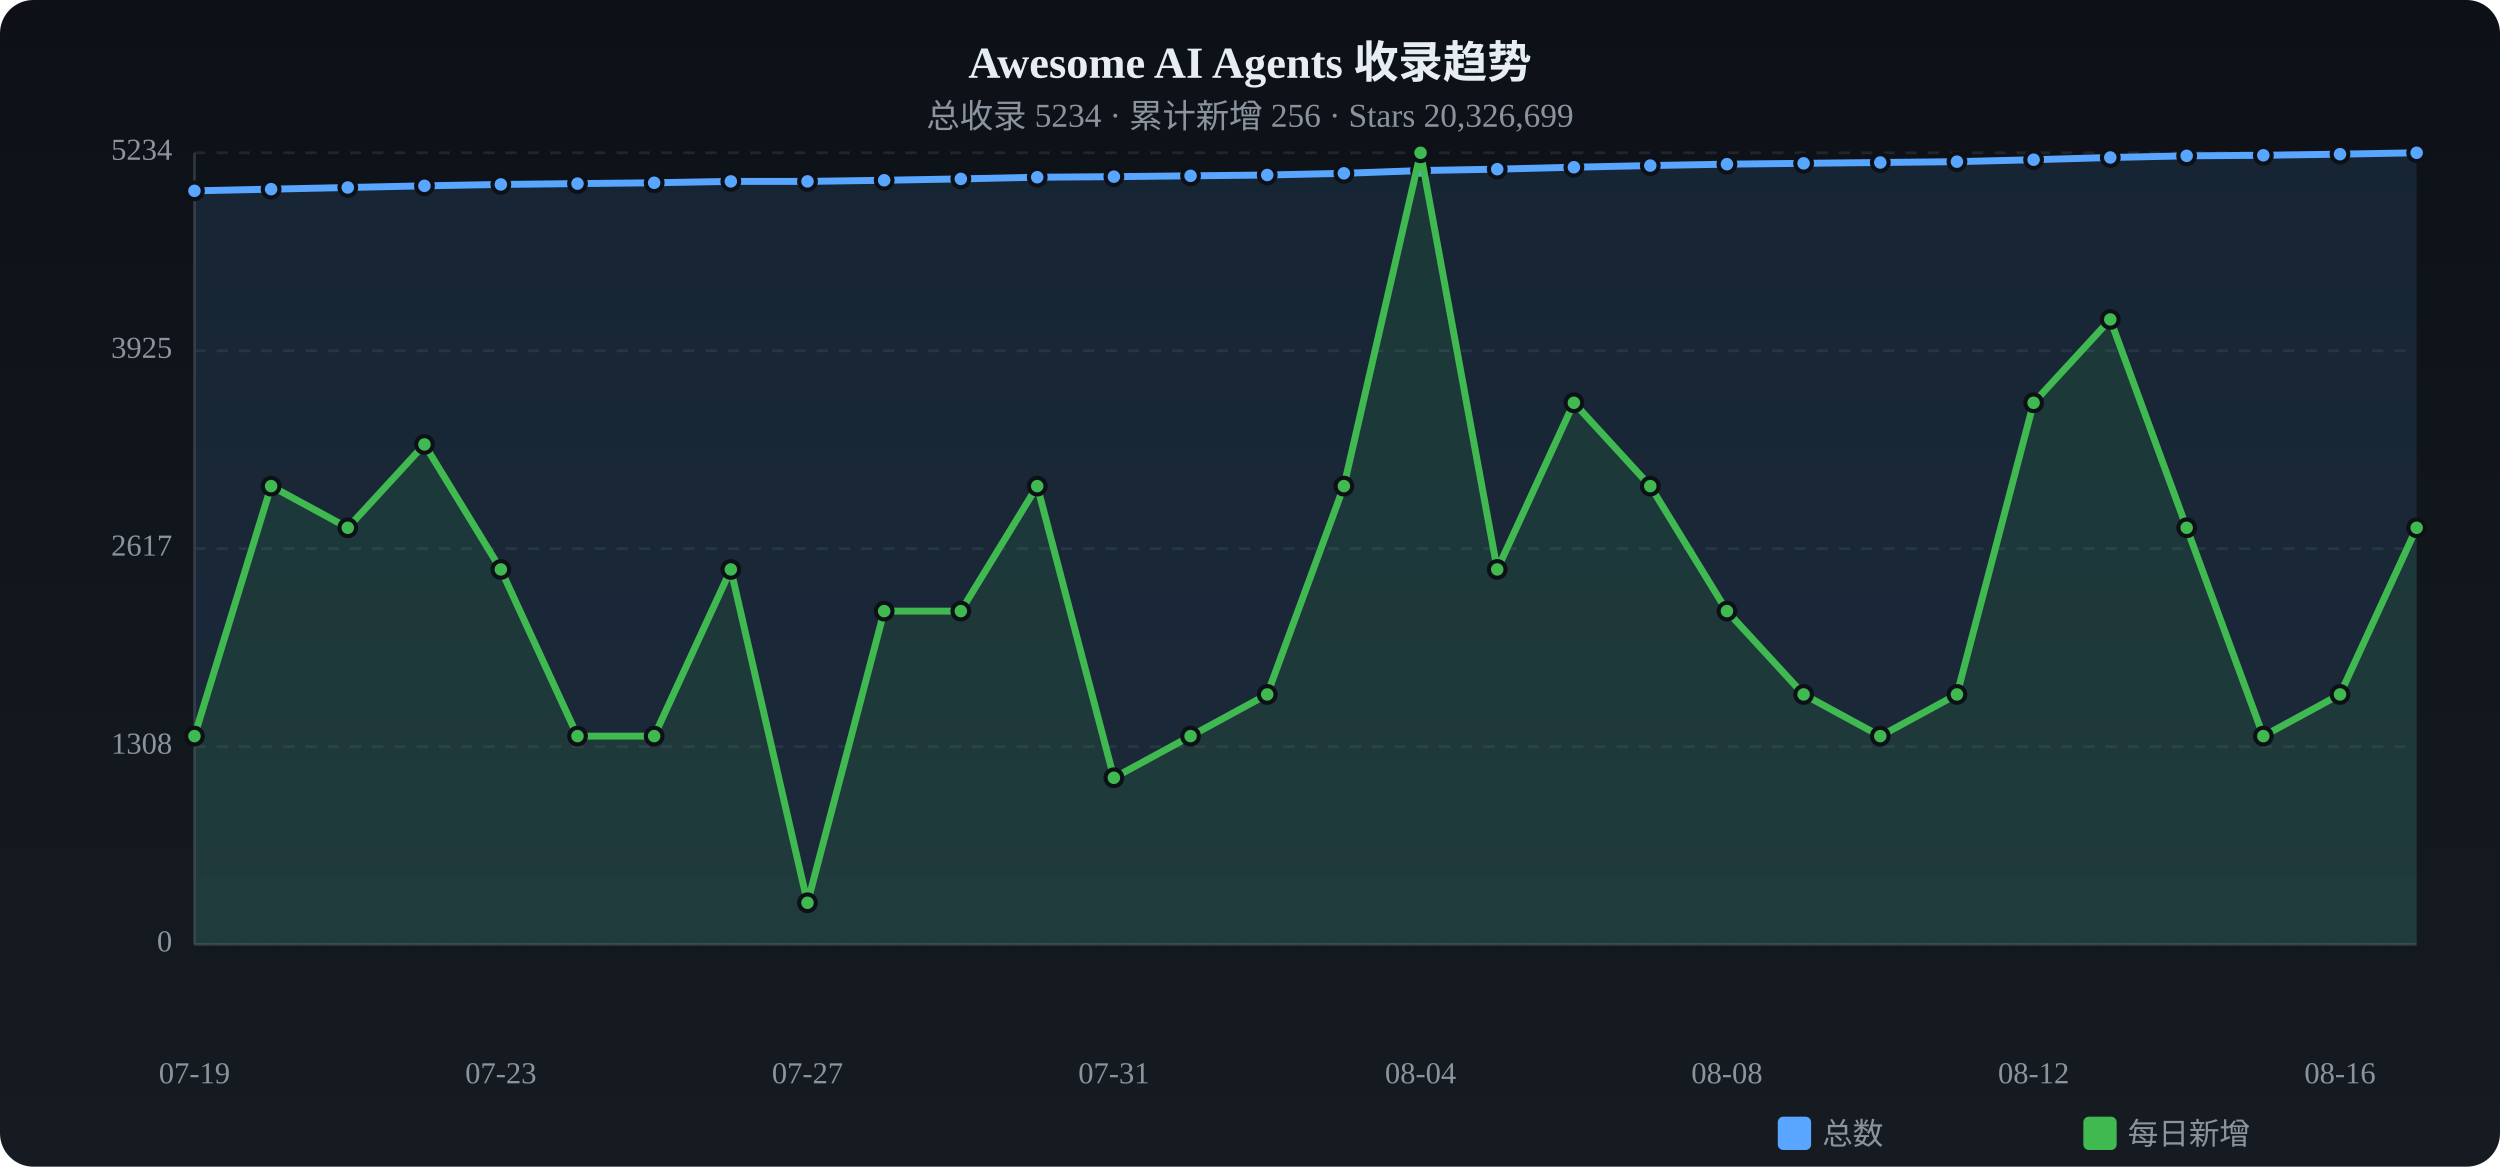
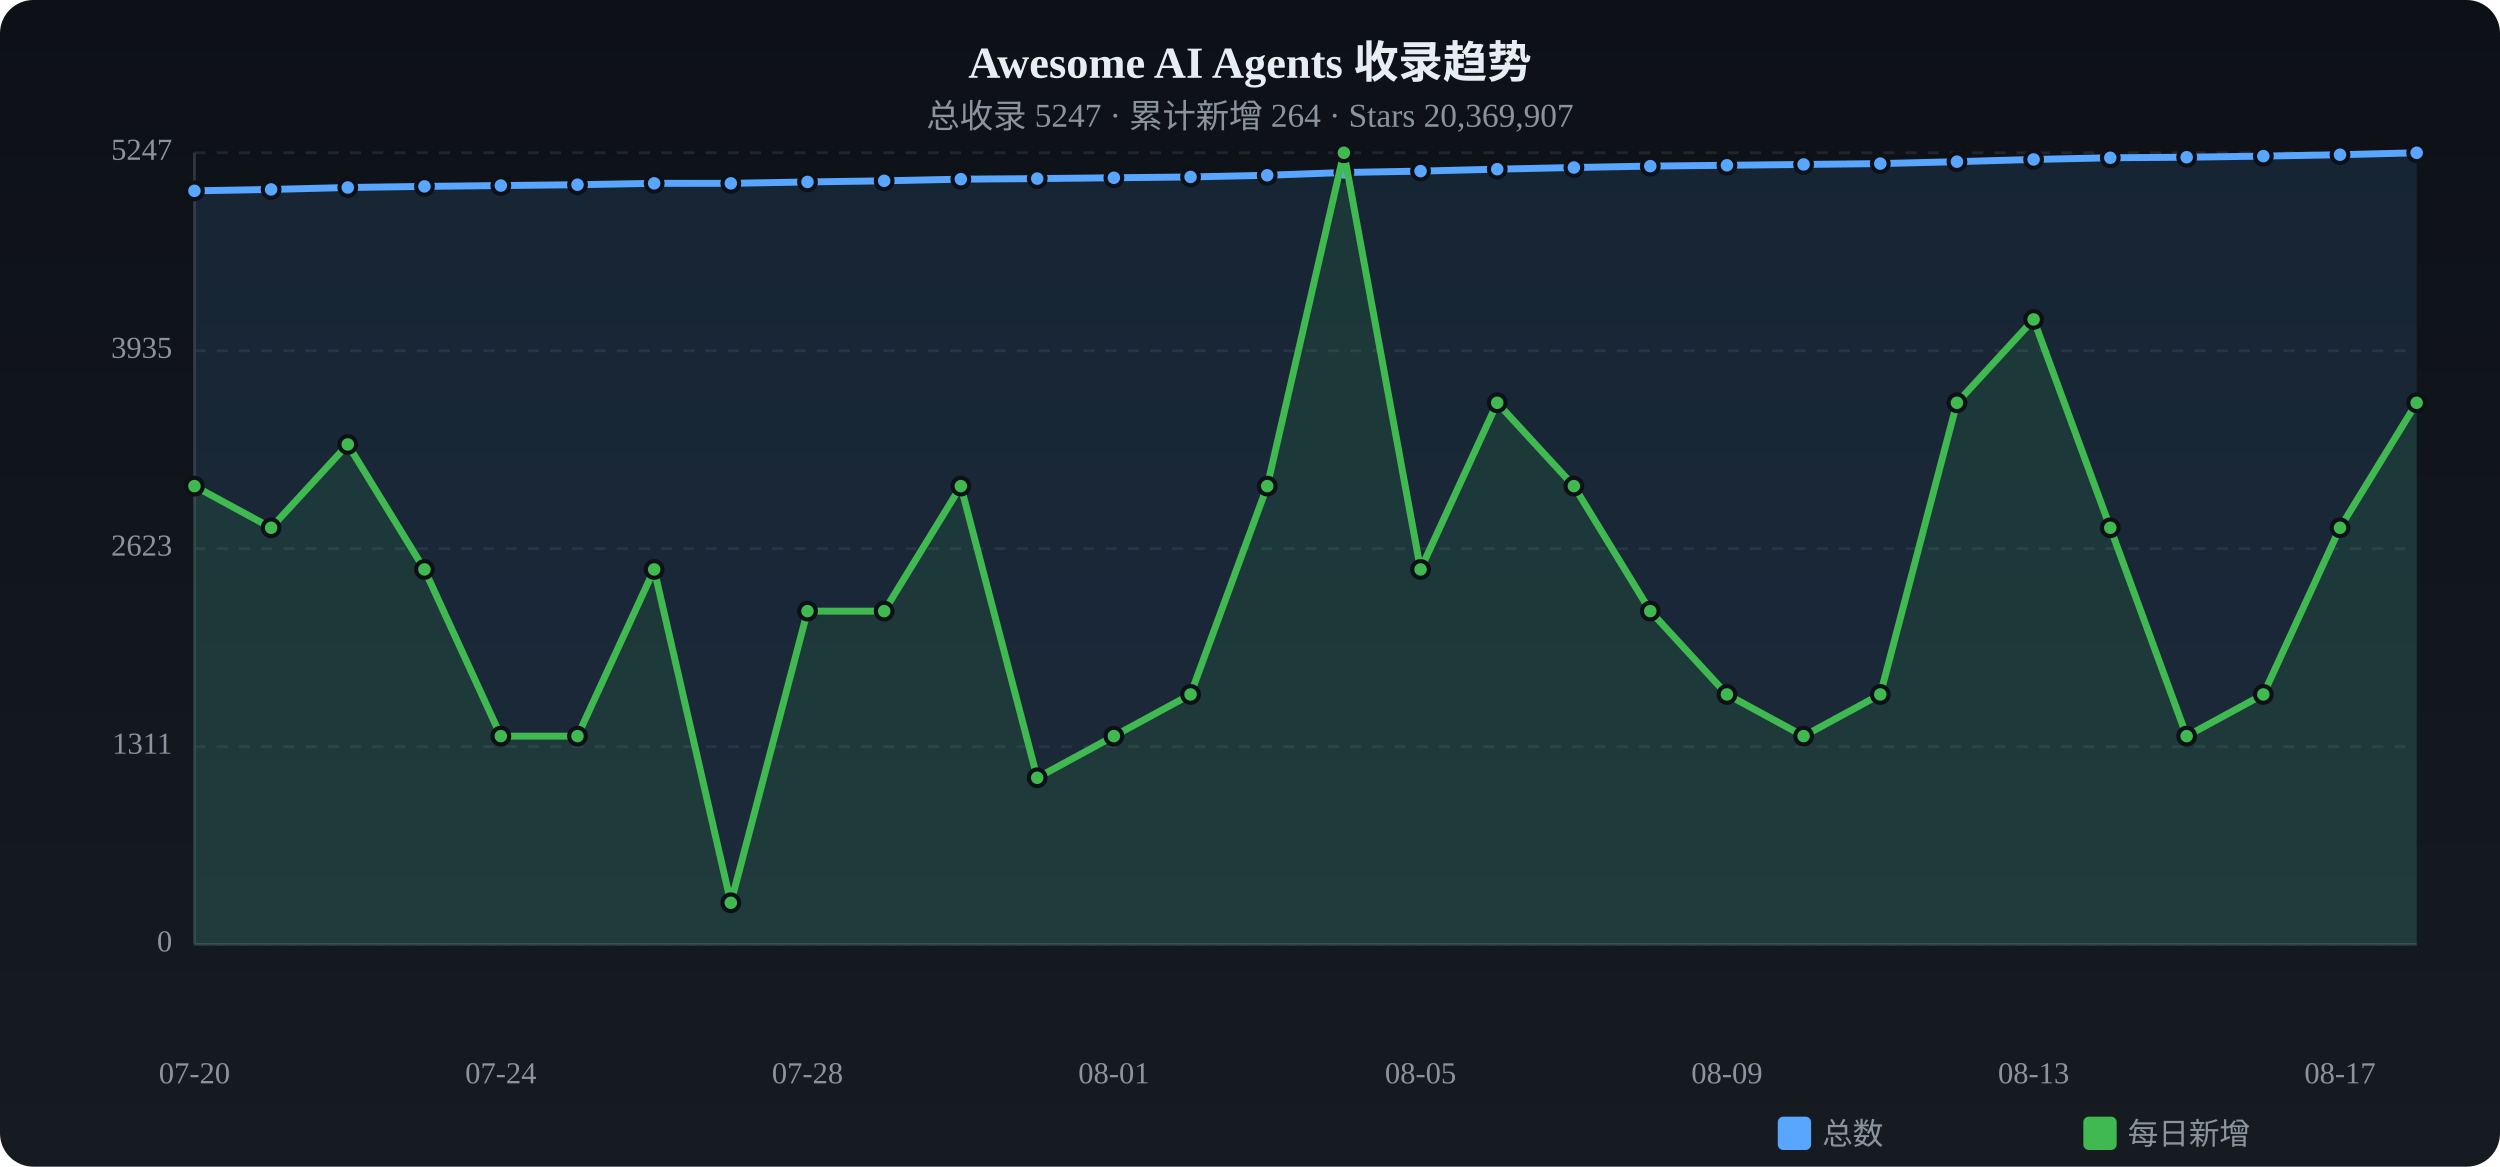
<svg xmlns="http://www.w3.org/2000/svg" viewBox="0 0 900 420" width="900" height="420">
  <defs>
    <linearGradient id="tbg" x1="0%" y1="0%" x2="0%" y2="100%">
      <stop offset="0%" stop-color="#0d1117" />
      <stop offset="100%" stop-color="#161b22" />
    </linearGradient>
  </defs>
  <rect width="900" height="420" rx="12" fill="url(#tbg)" />
  <text x="450.0" y="28" text-anchor="middle" fill="#e6edf3" font-size="16" font-weight="bold">Awesome AI Agents 收录趋势</text>
-   <text x="450.0" y="46" text-anchor="middle" fill="#8b949e" font-size="12">总收录 5234 · 累计新增 256 · Stars 20,326,699</text>
+   <text x="450.0" y="46" text-anchor="middle" fill="#8b949e" font-size="12">总收录 5247 · 累计新增 264 · Stars 20,369,907</text>
  <text x="62" y="340.0" text-anchor="end" fill="#8b949e" font-size="11" dominant-baseline="middle">0</text>
  <line x1="70" y1="340.0" x2="870" y2="340.0" stroke="#21262d" stroke-dasharray="4 4" />
-   <text x="62" y="268.8" text-anchor="end" fill="#8b949e" font-size="11" dominant-baseline="middle">1308</text>
+   <text x="62" y="268.8" text-anchor="end" fill="#8b949e" font-size="11" dominant-baseline="middle">1311</text>
  <line x1="70" y1="268.8" x2="870" y2="268.8" stroke="#21262d" stroke-dasharray="4 4" />
-   <text x="62" y="197.5" text-anchor="end" fill="#8b949e" font-size="11" dominant-baseline="middle">2617</text>
+   <text x="62" y="197.5" text-anchor="end" fill="#8b949e" font-size="11" dominant-baseline="middle">2623</text>
  <line x1="70" y1="197.5" x2="870" y2="197.5" stroke="#21262d" stroke-dasharray="4 4" />
-   <text x="62" y="126.3" text-anchor="end" fill="#8b949e" font-size="11" dominant-baseline="middle">3925</text>
+   <text x="62" y="126.3" text-anchor="end" fill="#8b949e" font-size="11" dominant-baseline="middle">3935</text>
  <line x1="70" y1="126.3" x2="870" y2="126.3" stroke="#21262d" stroke-dasharray="4 4" />
-   <text x="62" y="55.0" text-anchor="end" fill="#8b949e" font-size="11" dominant-baseline="middle">5234</text>
+   <text x="62" y="55.0" text-anchor="end" fill="#8b949e" font-size="11" dominant-baseline="middle">5247</text>
  <line x1="70" y1="55.0" x2="870" y2="55.0" stroke="#21262d" stroke-dasharray="4 4" />
  <line x1="70" y1="55" x2="70" y2="340" stroke="#30363d" />
  <line x1="70" y1="340" x2="870" y2="340" stroke="#30363d" />
-   <path d="M70.0,68.7 L97.6,68.1 L125.2,67.5 L152.8,66.9 L180.3,66.4 L207.9,66.1 L235.5,65.8 L263.1,65.3 L290.7,65.3 L318.3,64.9 L345.9,64.4 L373.4,63.8 L401.0,63.6 L428.6,63.3 L456.2,63.0 L483.8,62.4 L511.4,61.4 L539.0,60.9 L566.6,60.2 L594.1,59.6 L621.7,59.1 L649.3,58.8 L676.9,58.5 L704.5,58.2 L732.1,57.5 L759.7,56.7 L787.2,56.1 L814.8,55.9 L842.4,55.5 L870.0,55.0 L870.0,340 L70.0,340 Z" fill="#58a6ff" opacity="0.12" />
-   <polyline points="70.0,68.7 97.6,68.1 125.2,67.5 152.8,66.9 180.3,66.4 207.9,66.1 235.5,65.8 263.1,65.3 290.7,65.3 318.3,64.9 345.9,64.4 373.4,63.8 401.0,63.6 428.6,63.3 456.2,63.0 483.8,62.4 511.4,61.4 539.0,60.9 566.6,60.2 594.1,59.6 621.7,59.1 649.3,58.8 676.9,58.5 704.5,58.2 732.1,57.5 759.7,56.7 787.2,56.1 814.8,55.9 842.4,55.5 870.0,55.0" fill="none" stroke="#58a6ff" stroke-width="2.5" stroke-linecap="round" stroke-linejoin="round" />
+   <path d="M70.0,68.7 L97.6,68.2 L125.2,67.5 L152.8,67.1 L180.3,66.8 L207.9,66.5 L235.5,66.0 L263.1,66.0 L290.7,65.5 L318.3,65.1 L345.9,64.5 L373.4,64.3 L401.0,64.0 L428.6,63.7 L456.2,63.1 L483.8,62.1 L511.4,61.6 L539.0,60.9 L566.6,60.3 L594.1,59.8 L621.7,59.5 L649.3,59.2 L676.9,58.9 L704.5,58.2 L732.1,57.4 L759.7,56.8 L787.2,56.6 L814.8,56.2 L842.4,55.7 L870.0,55.0 L870.0,340 L70.0,340 Z" fill="#58a6ff" opacity="0.12" />
+   <polyline points="70.0,68.7 97.6,68.2 125.2,67.5 152.8,67.1 180.3,66.8 207.9,66.5 235.5,66.0 263.1,66.0 290.7,65.5 318.3,65.1 345.9,64.5 373.4,64.3 401.0,64.0 428.6,63.7 456.2,63.1 483.8,62.1 511.4,61.6 539.0,60.9 566.6,60.3 594.1,59.8 621.7,59.5 649.3,59.2 676.9,58.9 704.5,58.2 732.1,57.4 759.7,56.8 787.2,56.6 814.8,56.2 842.4,55.7 870.0,55.0" fill="none" stroke="#58a6ff" stroke-width="2.5" stroke-linecap="round" stroke-linejoin="round" />
  <circle cx="70.0" cy="68.7" r="3" fill="#58a6ff" stroke="#0d1117" stroke-width="1.5" />
-   <circle cx="97.6" cy="68.1" r="3" fill="#58a6ff" stroke="#0d1117" stroke-width="1.5" />
+   <circle cx="97.6" cy="68.2" r="3" fill="#58a6ff" stroke="#0d1117" stroke-width="1.5" />
  <circle cx="125.2" cy="67.5" r="3" fill="#58a6ff" stroke="#0d1117" stroke-width="1.5" />
-   <circle cx="152.8" cy="66.9" r="3" fill="#58a6ff" stroke="#0d1117" stroke-width="1.5" />
-   <circle cx="180.3" cy="66.4" r="3" fill="#58a6ff" stroke="#0d1117" stroke-width="1.5" />
-   <circle cx="207.9" cy="66.1" r="3" fill="#58a6ff" stroke="#0d1117" stroke-width="1.5" />
-   <circle cx="235.5" cy="65.8" r="3" fill="#58a6ff" stroke="#0d1117" stroke-width="1.5" />
-   <circle cx="263.1" cy="65.3" r="3" fill="#58a6ff" stroke="#0d1117" stroke-width="1.5" />
-   <circle cx="290.7" cy="65.3" r="3" fill="#58a6ff" stroke="#0d1117" stroke-width="1.5" />
-   <circle cx="318.3" cy="64.9" r="3" fill="#58a6ff" stroke="#0d1117" stroke-width="1.5" />
-   <circle cx="345.9" cy="64.4" r="3" fill="#58a6ff" stroke="#0d1117" stroke-width="1.5" />
-   <circle cx="373.4" cy="63.8" r="3" fill="#58a6ff" stroke="#0d1117" stroke-width="1.5" />
-   <circle cx="401.0" cy="63.6" r="3" fill="#58a6ff" stroke="#0d1117" stroke-width="1.5" />
-   <circle cx="428.6" cy="63.3" r="3" fill="#58a6ff" stroke="#0d1117" stroke-width="1.5" />
-   <circle cx="456.2" cy="63.0" r="3" fill="#58a6ff" stroke="#0d1117" stroke-width="1.5" />
-   <circle cx="483.8" cy="62.4" r="3" fill="#58a6ff" stroke="#0d1117" stroke-width="1.5" />
-   <circle cx="511.4" cy="61.4" r="3" fill="#58a6ff" stroke="#0d1117" stroke-width="1.5" />
+   <circle cx="152.8" cy="67.1" r="3" fill="#58a6ff" stroke="#0d1117" stroke-width="1.5" />
+   <circle cx="180.3" cy="66.8" r="3" fill="#58a6ff" stroke="#0d1117" stroke-width="1.5" />
+   <circle cx="207.9" cy="66.5" r="3" fill="#58a6ff" stroke="#0d1117" stroke-width="1.5" />
+   <circle cx="235.5" cy="66.0" r="3" fill="#58a6ff" stroke="#0d1117" stroke-width="1.5" />
+   <circle cx="263.1" cy="66.0" r="3" fill="#58a6ff" stroke="#0d1117" stroke-width="1.5" />
+   <circle cx="290.7" cy="65.5" r="3" fill="#58a6ff" stroke="#0d1117" stroke-width="1.5" />
+   <circle cx="318.3" cy="65.1" r="3" fill="#58a6ff" stroke="#0d1117" stroke-width="1.5" />
+   <circle cx="345.9" cy="64.5" r="3" fill="#58a6ff" stroke="#0d1117" stroke-width="1.5" />
+   <circle cx="373.4" cy="64.3" r="3" fill="#58a6ff" stroke="#0d1117" stroke-width="1.5" />
+   <circle cx="401.0" cy="64.0" r="3" fill="#58a6ff" stroke="#0d1117" stroke-width="1.5" />
+   <circle cx="428.6" cy="63.7" r="3" fill="#58a6ff" stroke="#0d1117" stroke-width="1.5" />
+   <circle cx="456.2" cy="63.1" r="3" fill="#58a6ff" stroke="#0d1117" stroke-width="1.5" />
+   <circle cx="483.8" cy="62.1" r="3" fill="#58a6ff" stroke="#0d1117" stroke-width="1.5" />
+   <circle cx="511.4" cy="61.6" r="3" fill="#58a6ff" stroke="#0d1117" stroke-width="1.5" />
  <circle cx="539.0" cy="60.9" r="3" fill="#58a6ff" stroke="#0d1117" stroke-width="1.5" />
-   <circle cx="566.6" cy="60.2" r="3" fill="#58a6ff" stroke="#0d1117" stroke-width="1.5" />
-   <circle cx="594.1" cy="59.6" r="3" fill="#58a6ff" stroke="#0d1117" stroke-width="1.5" />
-   <circle cx="621.7" cy="59.1" r="3" fill="#58a6ff" stroke="#0d1117" stroke-width="1.5" />
-   <circle cx="649.3" cy="58.8" r="3" fill="#58a6ff" stroke="#0d1117" stroke-width="1.5" />
-   <circle cx="676.9" cy="58.5" r="3" fill="#58a6ff" stroke="#0d1117" stroke-width="1.5" />
+   <circle cx="566.6" cy="60.3" r="3" fill="#58a6ff" stroke="#0d1117" stroke-width="1.5" />
+   <circle cx="594.1" cy="59.8" r="3" fill="#58a6ff" stroke="#0d1117" stroke-width="1.5" />
+   <circle cx="621.7" cy="59.5" r="3" fill="#58a6ff" stroke="#0d1117" stroke-width="1.5" />
+   <circle cx="649.3" cy="59.2" r="3" fill="#58a6ff" stroke="#0d1117" stroke-width="1.5" />
+   <circle cx="676.9" cy="58.9" r="3" fill="#58a6ff" stroke="#0d1117" stroke-width="1.5" />
  <circle cx="704.5" cy="58.2" r="3" fill="#58a6ff" stroke="#0d1117" stroke-width="1.5" />
-   <circle cx="732.1" cy="57.5" r="3" fill="#58a6ff" stroke="#0d1117" stroke-width="1.5" />
-   <circle cx="759.7" cy="56.7" r="3" fill="#58a6ff" stroke="#0d1117" stroke-width="1.5" />
-   <circle cx="787.2" cy="56.1" r="3" fill="#58a6ff" stroke="#0d1117" stroke-width="1.5" />
-   <circle cx="814.8" cy="55.9" r="3" fill="#58a6ff" stroke="#0d1117" stroke-width="1.5" />
-   <circle cx="842.4" cy="55.5" r="3" fill="#58a6ff" stroke="#0d1117" stroke-width="1.5" />
+   <circle cx="732.1" cy="57.4" r="3" fill="#58a6ff" stroke="#0d1117" stroke-width="1.5" />
+   <circle cx="759.7" cy="56.8" r="3" fill="#58a6ff" stroke="#0d1117" stroke-width="1.5" />
+   <circle cx="787.2" cy="56.6" r="3" fill="#58a6ff" stroke="#0d1117" stroke-width="1.5" />
+   <circle cx="814.8" cy="56.2" r="3" fill="#58a6ff" stroke="#0d1117" stroke-width="1.5" />
+   <circle cx="842.4" cy="55.7" r="3" fill="#58a6ff" stroke="#0d1117" stroke-width="1.5" />
  <circle cx="870.0" cy="55.0" r="3" fill="#58a6ff" stroke="#0d1117" stroke-width="1.5" />
-   <path d="M70.0,265.0 L97.6,175.0 L125.2,190.0 L152.8,160.0 L180.3,205.0 L207.9,265.0 L235.5,265.0 L263.1,205.0 L290.7,325.0 L318.3,220.0 L345.9,220.0 L373.4,175.0 L401.0,280.0 L428.6,265.0 L456.2,250.0 L483.8,175.0 L511.4,55.0 L539.0,205.0 L566.6,145.0 L594.1,175.0 L621.7,220.0 L649.3,250.0 L676.9,265.0 L704.5,250.0 L732.1,145.0 L759.7,115.0 L787.2,190.0 L814.8,265.0 L842.4,250.0 L870.0,190.0 L870.0,340 L70.0,340 Z" fill="#3fb950" opacity="0.12" />
-   <polyline points="70.0,265.0 97.6,175.0 125.2,190.0 152.8,160.0 180.3,205.0 207.9,265.0 235.5,265.0 263.1,205.0 290.7,325.0 318.3,220.0 345.9,220.0 373.4,175.0 401.0,280.0 428.6,265.0 456.2,250.0 483.8,175.0 511.4,55.0 539.0,205.0 566.6,145.0 594.1,175.0 621.7,220.0 649.3,250.0 676.9,265.0 704.5,250.0 732.1,145.0 759.7,115.0 787.2,190.0 814.8,265.0 842.4,250.0 870.0,190.0" fill="none" stroke="#3fb950" stroke-width="2.5" stroke-linecap="round" stroke-linejoin="round" />
-   <circle cx="70.0" cy="265.0" r="3" fill="#3fb950" stroke="#0d1117" stroke-width="1.5" />
-   <circle cx="97.6" cy="175.0" r="3" fill="#3fb950" stroke="#0d1117" stroke-width="1.5" />
-   <circle cx="125.2" cy="190.0" r="3" fill="#3fb950" stroke="#0d1117" stroke-width="1.5" />
-   <circle cx="152.8" cy="160.0" r="3" fill="#3fb950" stroke="#0d1117" stroke-width="1.5" />
-   <circle cx="180.3" cy="205.0" r="3" fill="#3fb950" stroke="#0d1117" stroke-width="1.5" />
+   <path d="M70.0,175.0 L97.6,190.0 L125.2,160.0 L152.8,205.0 L180.3,265.0 L207.9,265.0 L235.5,205.0 L263.1,325.0 L290.7,220.0 L318.3,220.0 L345.9,175.0 L373.4,280.0 L401.0,265.0 L428.6,250.0 L456.2,175.0 L483.8,55.0 L511.4,205.0 L539.0,145.0 L566.6,175.0 L594.1,220.0 L621.7,250.0 L649.3,265.0 L676.9,250.0 L704.5,145.0 L732.1,115.0 L759.7,190.0 L787.2,265.0 L814.8,250.0 L842.4,190.0 L870.0,145.0 L870.0,340 L70.0,340 Z" fill="#3fb950" opacity="0.12" />
+   <polyline points="70.0,175.0 97.6,190.0 125.2,160.0 152.8,205.0 180.3,265.0 207.9,265.0 235.5,205.0 263.1,325.0 290.7,220.0 318.3,220.0 345.9,175.0 373.4,280.0 401.0,265.0 428.6,250.0 456.2,175.0 483.8,55.0 511.4,205.0 539.0,145.0 566.6,175.0 594.1,220.0 621.7,250.0 649.3,265.0 676.9,250.0 704.5,145.0 732.1,115.0 759.7,190.0 787.2,265.0 814.8,250.0 842.4,190.0 870.0,145.0" fill="none" stroke="#3fb950" stroke-width="2.5" stroke-linecap="round" stroke-linejoin="round" />
+   <circle cx="70.0" cy="175.0" r="3" fill="#3fb950" stroke="#0d1117" stroke-width="1.5" />
+   <circle cx="97.6" cy="190.0" r="3" fill="#3fb950" stroke="#0d1117" stroke-width="1.5" />
+   <circle cx="125.2" cy="160.0" r="3" fill="#3fb950" stroke="#0d1117" stroke-width="1.5" />
+   <circle cx="152.8" cy="205.0" r="3" fill="#3fb950" stroke="#0d1117" stroke-width="1.5" />
+   <circle cx="180.3" cy="265.0" r="3" fill="#3fb950" stroke="#0d1117" stroke-width="1.5" />
  <circle cx="207.9" cy="265.0" r="3" fill="#3fb950" stroke="#0d1117" stroke-width="1.5" />
-   <circle cx="235.5" cy="265.0" r="3" fill="#3fb950" stroke="#0d1117" stroke-width="1.5" />
-   <circle cx="263.1" cy="205.0" r="3" fill="#3fb950" stroke="#0d1117" stroke-width="1.5" />
-   <circle cx="290.7" cy="325.0" r="3" fill="#3fb950" stroke="#0d1117" stroke-width="1.5" />
+   <circle cx="235.5" cy="205.0" r="3" fill="#3fb950" stroke="#0d1117" stroke-width="1.5" />
+   <circle cx="263.1" cy="325.0" r="3" fill="#3fb950" stroke="#0d1117" stroke-width="1.5" />
+   <circle cx="290.7" cy="220.0" r="3" fill="#3fb950" stroke="#0d1117" stroke-width="1.5" />
  <circle cx="318.3" cy="220.0" r="3" fill="#3fb950" stroke="#0d1117" stroke-width="1.5" />
-   <circle cx="345.9" cy="220.0" r="3" fill="#3fb950" stroke="#0d1117" stroke-width="1.5" />
-   <circle cx="373.4" cy="175.0" r="3" fill="#3fb950" stroke="#0d1117" stroke-width="1.5" />
-   <circle cx="401.0" cy="280.0" r="3" fill="#3fb950" stroke="#0d1117" stroke-width="1.5" />
-   <circle cx="428.6" cy="265.0" r="3" fill="#3fb950" stroke="#0d1117" stroke-width="1.5" />
-   <circle cx="456.2" cy="250.0" r="3" fill="#3fb950" stroke="#0d1117" stroke-width="1.5" />
-   <circle cx="483.8" cy="175.0" r="3" fill="#3fb950" stroke="#0d1117" stroke-width="1.5" />
-   <circle cx="511.4" cy="55.0" r="3" fill="#3fb950" stroke="#0d1117" stroke-width="1.5" />
-   <circle cx="539.0" cy="205.0" r="3" fill="#3fb950" stroke="#0d1117" stroke-width="1.5" />
-   <circle cx="566.6" cy="145.0" r="3" fill="#3fb950" stroke="#0d1117" stroke-width="1.5" />
-   <circle cx="594.1" cy="175.0" r="3" fill="#3fb950" stroke="#0d1117" stroke-width="1.5" />
-   <circle cx="621.7" cy="220.0" r="3" fill="#3fb950" stroke="#0d1117" stroke-width="1.5" />
-   <circle cx="649.3" cy="250.0" r="3" fill="#3fb950" stroke="#0d1117" stroke-width="1.5" />
-   <circle cx="676.9" cy="265.0" r="3" fill="#3fb950" stroke="#0d1117" stroke-width="1.5" />
-   <circle cx="704.5" cy="250.0" r="3" fill="#3fb950" stroke="#0d1117" stroke-width="1.5" />
-   <circle cx="732.1" cy="145.0" r="3" fill="#3fb950" stroke="#0d1117" stroke-width="1.5" />
-   <circle cx="759.7" cy="115.0" r="3" fill="#3fb950" stroke="#0d1117" stroke-width="1.5" />
-   <circle cx="787.2" cy="190.0" r="3" fill="#3fb950" stroke="#0d1117" stroke-width="1.5" />
-   <circle cx="814.8" cy="265.0" r="3" fill="#3fb950" stroke="#0d1117" stroke-width="1.5" />
-   <circle cx="842.4" cy="250.0" r="3" fill="#3fb950" stroke="#0d1117" stroke-width="1.5" />
-   <circle cx="870.0" cy="190.0" r="3" fill="#3fb950" stroke="#0d1117" stroke-width="1.5" />
-   <text x="70.0" y="390" text-anchor="middle" fill="#8b949e" font-size="11">07-19</text>
-   <text x="180.3" y="390" text-anchor="middle" fill="#8b949e" font-size="11">07-23</text>
-   <text x="290.7" y="390" text-anchor="middle" fill="#8b949e" font-size="11">07-27</text>
-   <text x="401.0" y="390" text-anchor="middle" fill="#8b949e" font-size="11">07-31</text>
-   <text x="511.4" y="390" text-anchor="middle" fill="#8b949e" font-size="11">08-04</text>
-   <text x="621.7" y="390" text-anchor="middle" fill="#8b949e" font-size="11">08-08</text>
-   <text x="732.1" y="390" text-anchor="middle" fill="#8b949e" font-size="11">08-12</text>
-   <text x="842.4" y="390" text-anchor="middle" fill="#8b949e" font-size="11">08-16</text>
+   <circle cx="345.9" cy="175.0" r="3" fill="#3fb950" stroke="#0d1117" stroke-width="1.5" />
+   <circle cx="373.4" cy="280.0" r="3" fill="#3fb950" stroke="#0d1117" stroke-width="1.5" />
+   <circle cx="401.0" cy="265.0" r="3" fill="#3fb950" stroke="#0d1117" stroke-width="1.5" />
+   <circle cx="428.6" cy="250.0" r="3" fill="#3fb950" stroke="#0d1117" stroke-width="1.5" />
+   <circle cx="456.2" cy="175.0" r="3" fill="#3fb950" stroke="#0d1117" stroke-width="1.5" />
+   <circle cx="483.8" cy="55.0" r="3" fill="#3fb950" stroke="#0d1117" stroke-width="1.5" />
+   <circle cx="511.4" cy="205.0" r="3" fill="#3fb950" stroke="#0d1117" stroke-width="1.5" />
+   <circle cx="539.0" cy="145.0" r="3" fill="#3fb950" stroke="#0d1117" stroke-width="1.5" />
+   <circle cx="566.6" cy="175.0" r="3" fill="#3fb950" stroke="#0d1117" stroke-width="1.5" />
+   <circle cx="594.1" cy="220.0" r="3" fill="#3fb950" stroke="#0d1117" stroke-width="1.5" />
+   <circle cx="621.7" cy="250.0" r="3" fill="#3fb950" stroke="#0d1117" stroke-width="1.5" />
+   <circle cx="649.3" cy="265.0" r="3" fill="#3fb950" stroke="#0d1117" stroke-width="1.5" />
+   <circle cx="676.9" cy="250.0" r="3" fill="#3fb950" stroke="#0d1117" stroke-width="1.5" />
+   <circle cx="704.5" cy="145.0" r="3" fill="#3fb950" stroke="#0d1117" stroke-width="1.5" />
+   <circle cx="732.1" cy="115.0" r="3" fill="#3fb950" stroke="#0d1117" stroke-width="1.5" />
+   <circle cx="759.7" cy="190.0" r="3" fill="#3fb950" stroke="#0d1117" stroke-width="1.5" />
+   <circle cx="787.2" cy="265.0" r="3" fill="#3fb950" stroke="#0d1117" stroke-width="1.5" />
+   <circle cx="814.8" cy="250.0" r="3" fill="#3fb950" stroke="#0d1117" stroke-width="1.5" />
+   <circle cx="842.4" cy="190.0" r="3" fill="#3fb950" stroke="#0d1117" stroke-width="1.5" />
+   <circle cx="870.0" cy="145.0" r="3" fill="#3fb950" stroke="#0d1117" stroke-width="1.5" />
+   <text x="70.0" y="390" text-anchor="middle" fill="#8b949e" font-size="11">07-20</text>
+   <text x="180.3" y="390" text-anchor="middle" fill="#8b949e" font-size="11">07-24</text>
+   <text x="290.7" y="390" text-anchor="middle" fill="#8b949e" font-size="11">07-28</text>
+   <text x="401.0" y="390" text-anchor="middle" fill="#8b949e" font-size="11">08-01</text>
+   <text x="511.4" y="390" text-anchor="middle" fill="#8b949e" font-size="11">08-05</text>
+   <text x="621.7" y="390" text-anchor="middle" fill="#8b949e" font-size="11">08-09</text>
+   <text x="732.1" y="390" text-anchor="middle" fill="#8b949e" font-size="11">08-13</text>
+   <text x="842.4" y="390" text-anchor="middle" fill="#8b949e" font-size="11">08-17</text>
  <rect x="640" y="402" width="12" height="12" rx="2" fill="#58a6ff" />
  <text x="656" y="412" fill="#8b949e" font-size="11">总数</text>
  <rect x="750" y="402" width="12" height="12" rx="2" fill="#3fb950" />
  <text x="766" y="412" fill="#8b949e" font-size="11">每日新增</text>
</svg>
